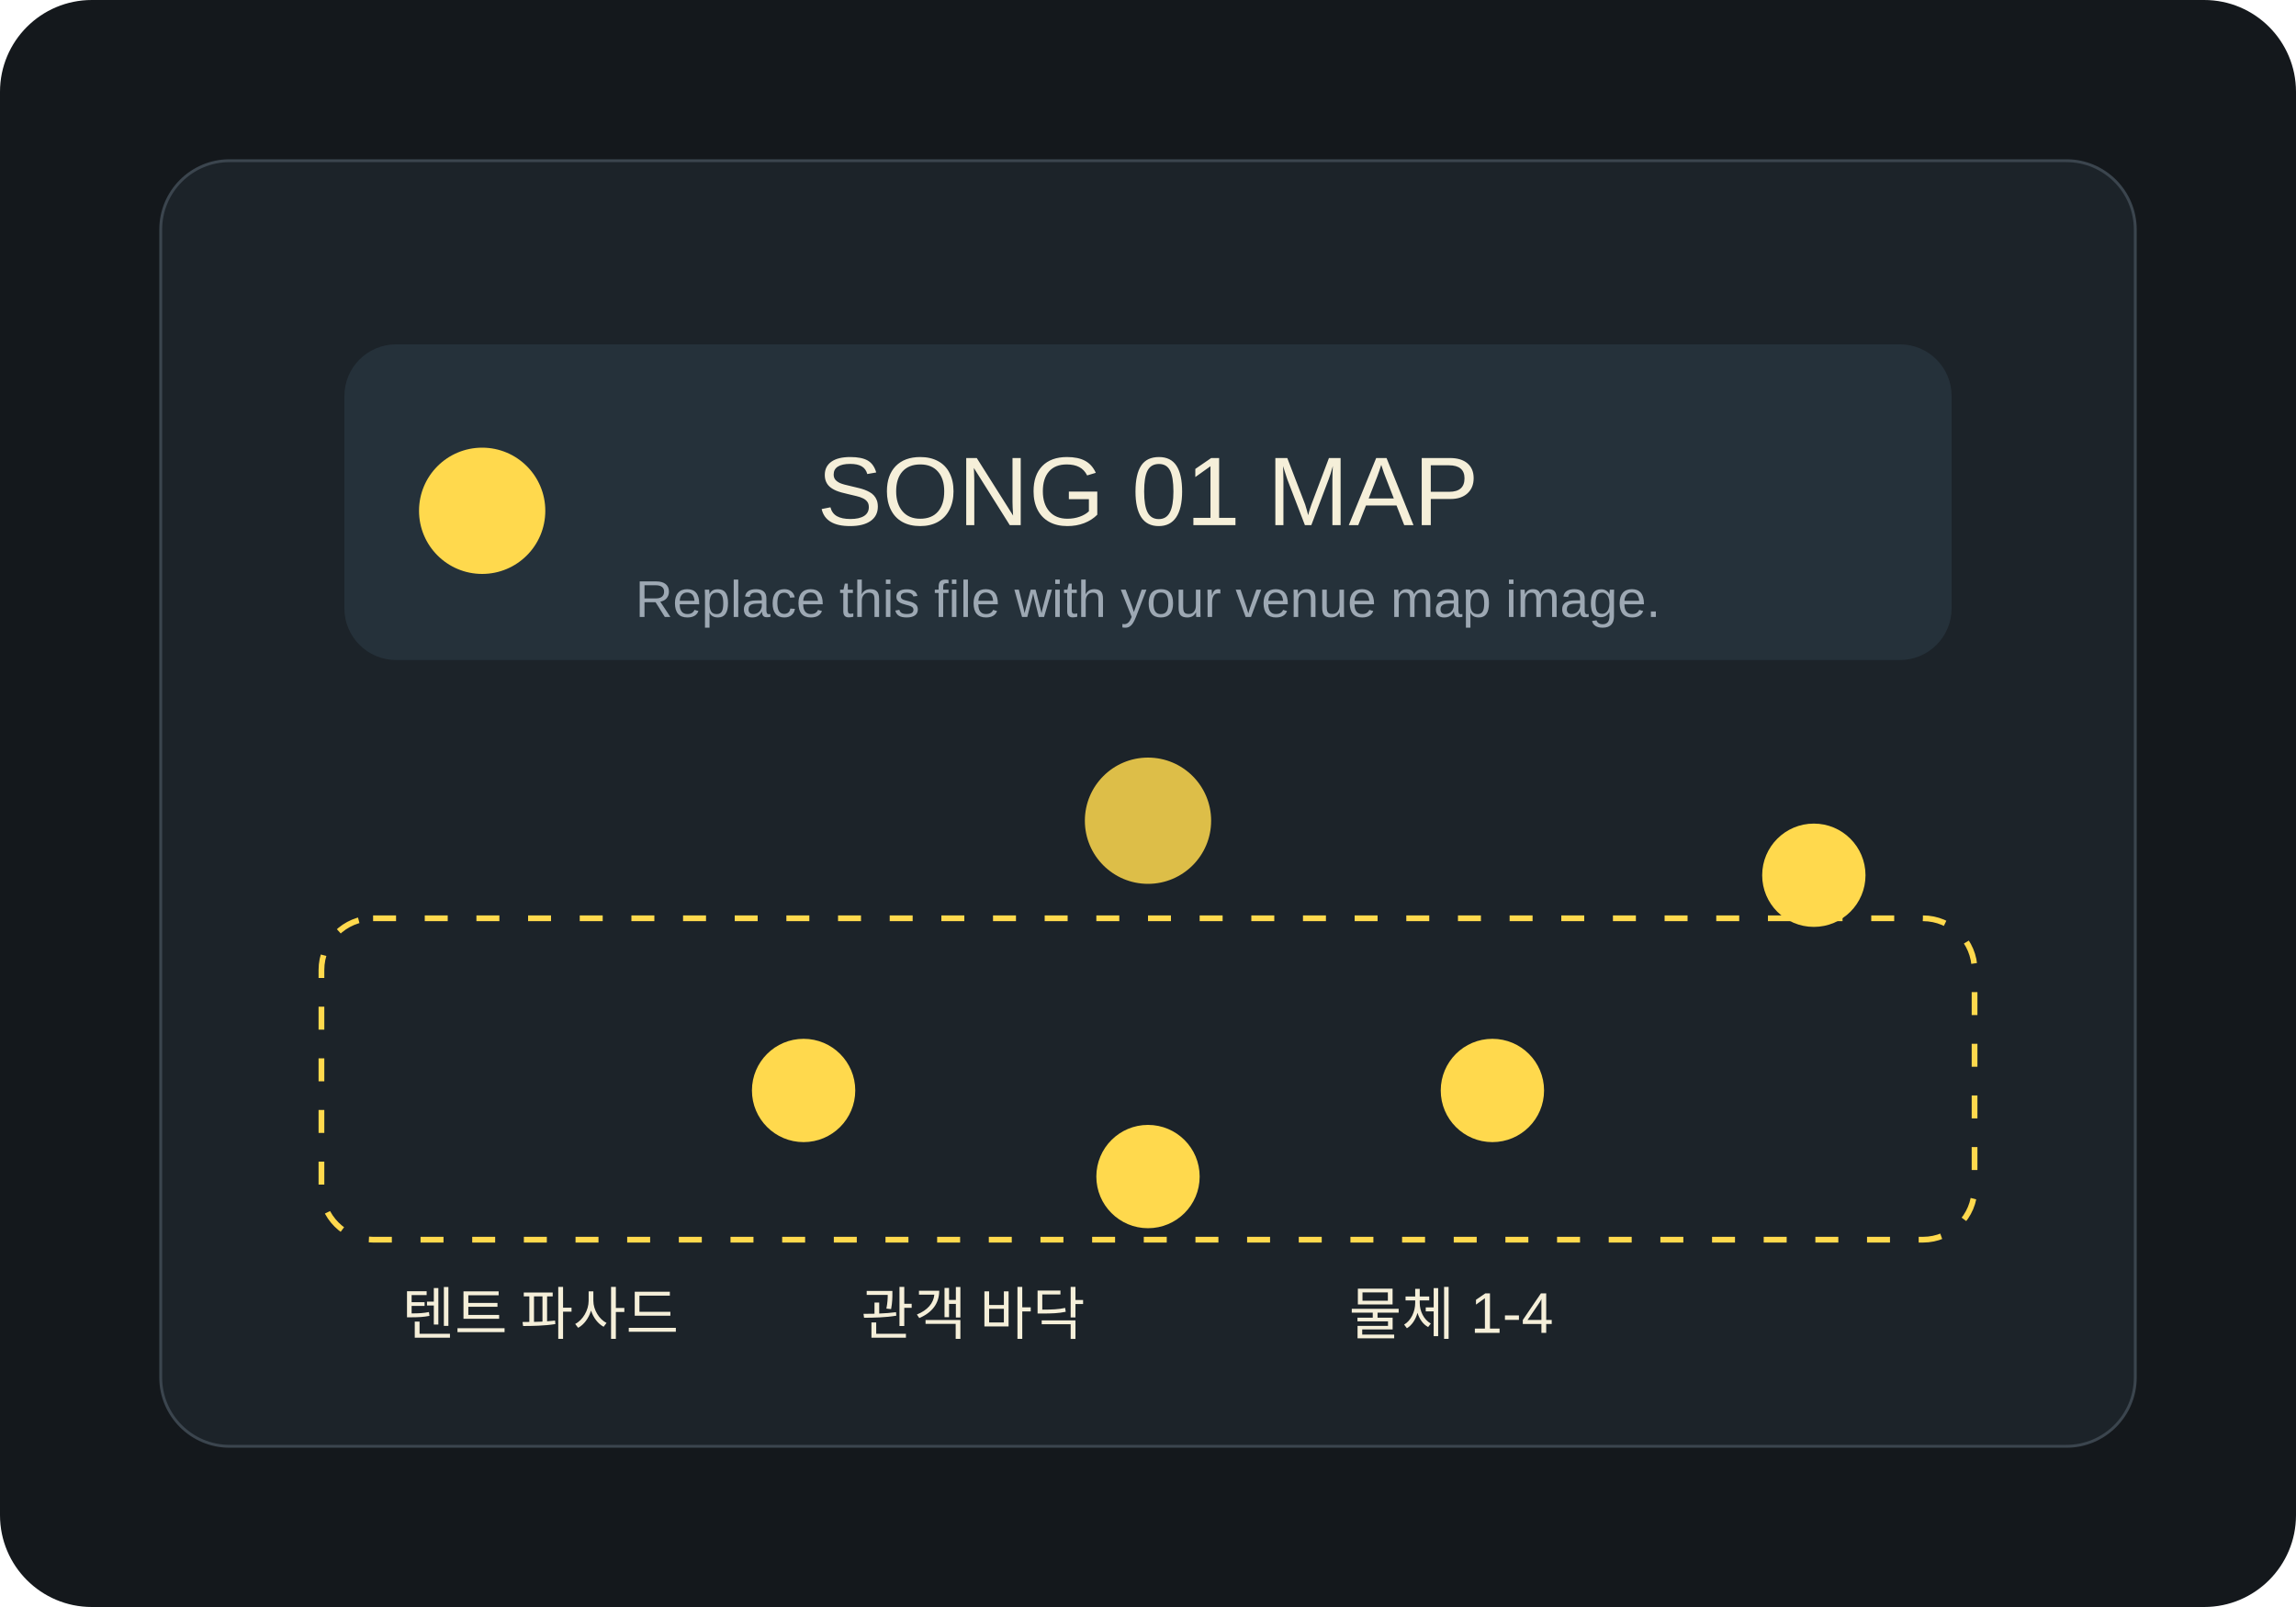
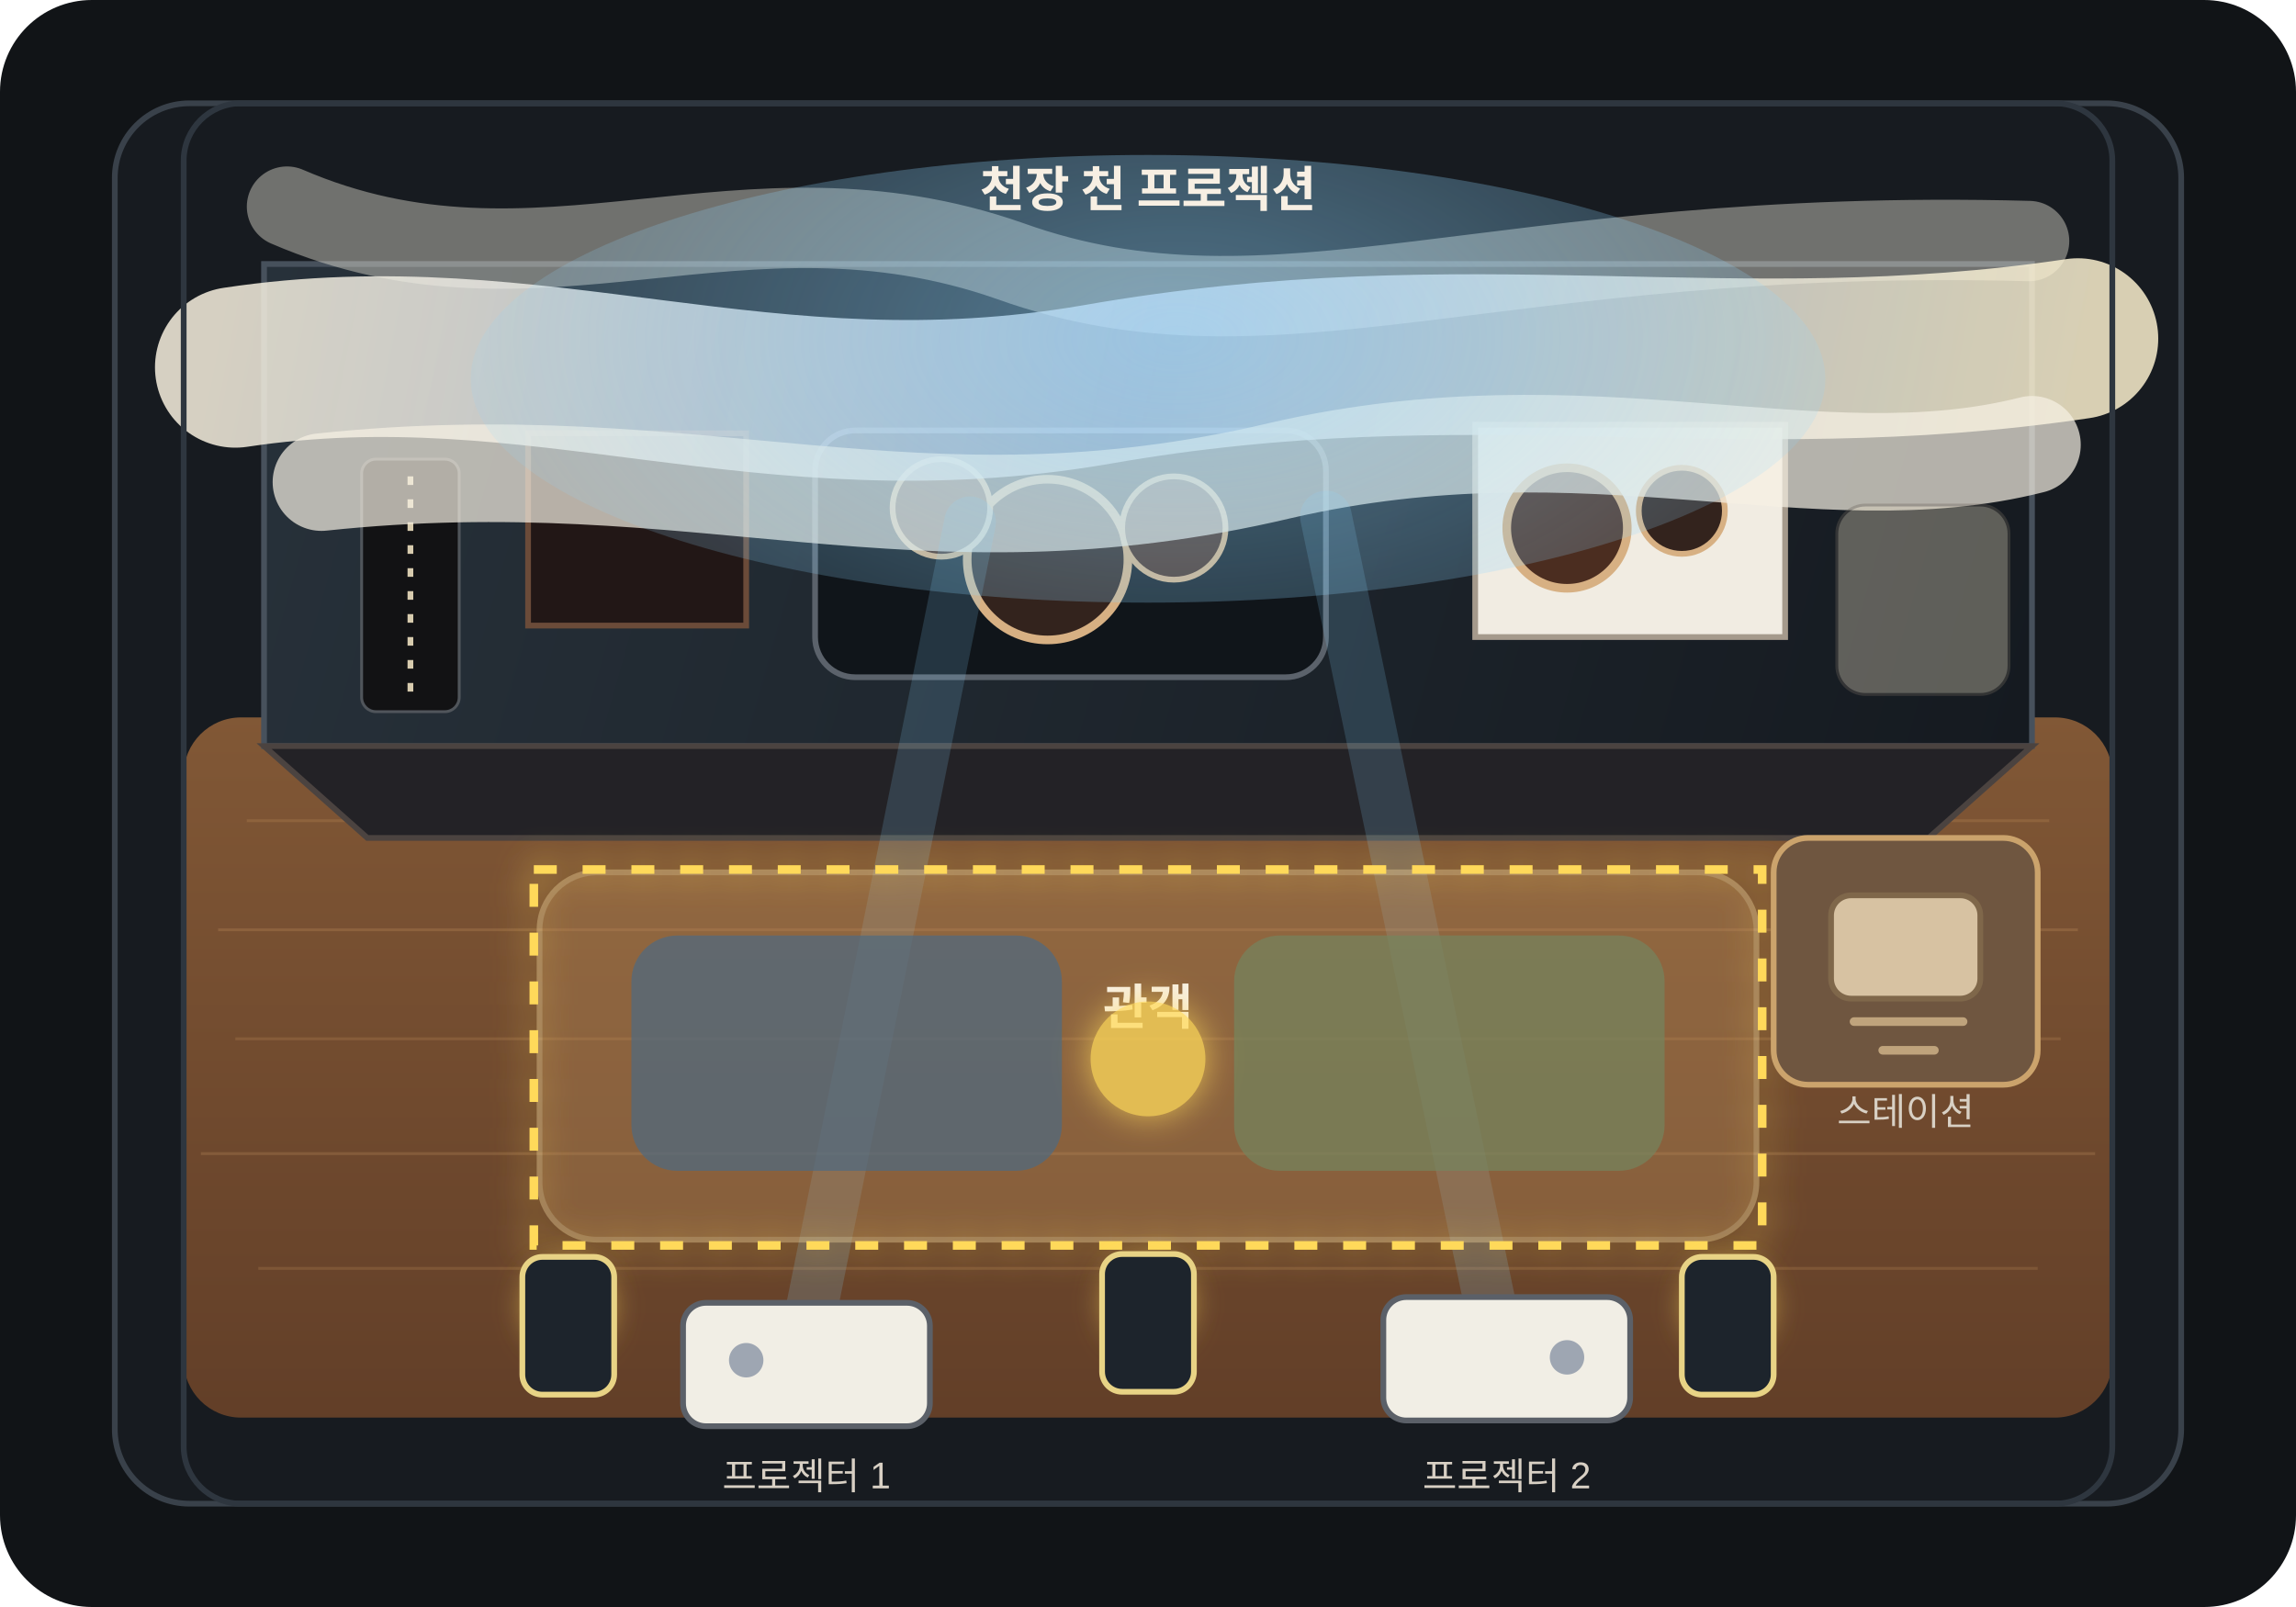
<svg xmlns="http://www.w3.org/2000/svg" viewBox="0 0 800 560" fill="none">
-   <rect width="800" height="560" rx="32" fill="#14181C" />
-   <rect x="56" y="56" width="688" height="448" rx="24" fill="#1C2329" stroke="#3B454E" />
-   <rect x="120" y="120" width="560" height="110" rx="18" fill="#25313A" />
-   <text x="400" y="183" text-anchor="middle" fill="#F5EFD9" font-size="34" font-family="Arial">SONG 01 MAP</text>
-   <text x="400" y="215" text-anchor="middle" fill="#9DA8B3" font-size="18" font-family="Arial">Replace this file with your venue map image.</text>
-   <circle cx="168" cy="178" r="22" fill="#FFD94D">
-     <animate attributeName="opacity" values="1;0.35;1" dur="1.8s" repeatCount="indefinite" />
+   <defs>
+     <linearGradient id="wood" x1="0" y1="140" x2="0" y2="560" gradientUnits="userSpaceOnUse">
+       <stop stop-color="#8F633C" />
+       <stop offset="1" stop-color="#5A3824" />
+     </linearGradient>
+     <linearGradient id="stage" x1="92" y1="84" x2="708" y2="258" gradientUnits="userSpaceOnUse">
+       <stop stop-color="#27313A" />
+       <stop offset="1" stop-color="#151A20" />
+     </linearGradient>
+     <linearGradient id="fabric" x1="86" y1="54" x2="714" y2="176" gradientUnits="userSpaceOnUse">
+       <stop stop-color="#F8F1DF" stop-opacity="0.96" />
+       <stop offset="0.5" stop-color="#DDEAFF" stop-opacity="0.82" />
+       <stop offset="1" stop-color="#FFF4D2" stop-opacity="0.94" />
+     </linearGradient>
+     <radialGradient id="beamGlow" cx="0" cy="0" r="1" gradientUnits="userSpaceOnUse" gradientTransform="translate(410 118) rotate(90) scale(190 350)">
+       <stop stop-color="#8FD6FF" stop-opacity="0.48" />
+       <stop offset="1" stop-color="#8FD6FF" stop-opacity="0" />
+     </radialGradient>
+     <filter id="softGlow" x="-40%" y="-40%" width="180%" height="180%">
+       <feGaussianBlur stdDeviation="6" result="blur" />
+       <feMerge>
+         <feMergeNode in="blur" />
+         <feMergeNode in="SourceGraphic" />
+       </feMerge>
+     </filter>
+     <style>
+       .label { font-family: Arial, sans-serif; font-size: 17px; font-weight: 700; fill: #F7EFE3; }
+       .small { font-family: Arial, sans-serif; font-size: 13px; fill: #D8D0C4; }
+       .tiny { font-family: Arial, sans-serif; font-size: 11px; fill: #EFE6D8; }
+       .zone { stroke: #FFD95A; stroke-width: 3; stroke-dasharray: 8 9; filter: url(#softGlow); }
+       .candidate { fill: #FFD95A; }
+     </style>
+   </defs>
+   <rect width="800" height="560" rx="32" fill="#111417" />
+   <rect x="40" y="36" width="720" height="488" rx="26" fill="#171B20" stroke="#39414A" stroke-width="2" />
+   <rect x="64" y="250" width="672" height="244" rx="20" fill="url(#wood)" />
+   <g opacity="0.22">
+     <path d="M86 286H714" stroke="#C9975D" />
+     <path d="M76 324H724" stroke="#D2A06A" />
+     <path d="M82 362H718" stroke="#C9975D" />
+     <path d="M70 402H730" stroke="#D2A06A" />
+     <path d="M90 442H710" stroke="#C9975D" />
+   </g>
+   <path d="M92 92H708V260H92V92Z" fill="url(#stage)" stroke="#47515C" stroke-width="2" />
+   <path d="M92 260H708L672 292H128L92 260Z" fill="#232226" stroke="#4B4340" stroke-width="2" />
+   <rect x="284" y="150" width="178" height="86" rx="14" fill="#10151A" stroke="#5B626B" stroke-width="2" />
+   <circle cx="365" cy="195" r="28" fill="#33231D" stroke="#D7B083" stroke-width="3" />
+   <circle cx="409" cy="184" r="18" fill="#4B2D20" stroke="#D7B083" stroke-width="2" />
+   <circle cx="328" cy="177" r="17" fill="#4B2D20" stroke="#D7B083" stroke-width="2" />
+   <path d="M514 148H622V222H514V148Z" fill="#F1ECE2" stroke="#A59A8C" stroke-width="2" />
+   <circle cx="546" cy="184" r="21" fill="#4B2D20" stroke="#D7B083" stroke-width="3" />
+   <circle cx="586" cy="178" r="15" fill="#33231D" stroke="#D7B083" stroke-width="2" />
+   <path d="M184 151H260V218H184V151Z" fill="#221716" stroke="#6B4B39" stroke-width="2" />
+   <rect x="126" y="160" width="34" height="88" rx="5" fill="#121214" stroke="#50555B" />
+   <path d="M143 166V242" stroke="#D7CBAE" stroke-width="2" stroke-dasharray="3 5" />
+   <path d="M100 72C188 110 258 58 352 91C444 124 521 79 707 84" stroke="#EBE7DA" stroke-width="28" stroke-linecap="round" opacity="0.42" />
+   <path d="M82 128C188 112 266 154 382 134C513 111 603 136 724 118" stroke="url(#fabric)" stroke-width="56" stroke-linecap="round" opacity="0.88" />
+   <path d="M112 168C244 154 319 194 446 164C554 139 633 174 708 155" stroke="#F7F1E4" stroke-width="34" stroke-linecap="round" opacity="0.7" />
+   <ellipse cx="400" cy="132" rx="236" ry="78" fill="url(#beamGlow)" />
+   <text x="400" y="72" text-anchor="middle" class="label">천장 천 프로젝션</text>
+   <path d="M280 470L338 182" stroke="#8BD7FF" stroke-width="18" stroke-linecap="round" opacity="0.17" />
+   <path d="M522 468L462 180" stroke="#8BD7FF" stroke-width="18" stroke-linecap="round" opacity="0.17" />
+   <rect x="238" y="454" width="86" height="43" rx="8" fill="#F1EEE5" stroke="#5B6068" stroke-width="2" />
+   <circle cx="260" cy="474" r="6" fill="#9EA6B2" />
+   <rect x="482" y="452" width="86" height="43" rx="8" fill="#F1EEE5" stroke="#5B6068" stroke-width="2" />
+   <circle cx="546" cy="473" r="6" fill="#9EA6B2" />
+   <text x="281" y="519" text-anchor="middle" class="small">프로젝터 1</text>
+   <text x="525" y="519" text-anchor="middle" class="small">프로젝터 2</text>
+   <rect x="188" y="304" width="424" height="128" rx="20" fill="#B68A57" opacity="0.38" stroke="#ECD3A2" stroke-width="2" />
+   <rect x="220" y="326" width="150" height="82" rx="16" fill="#4D6A82" opacity="0.7" />
+   <rect x="430" y="326" width="150" height="82" rx="16" fill="#74845E" opacity="0.7" />
+   <path class="zone" d="M186 303H614V434H186V303Z" fill="none" />
+   <text x="400" y="357" text-anchor="middle" class="label">관객</text>
+   <g filter="url(#softGlow)">
+     <circle class="candidate" cx="198" cy="455" r="13" />
+     <circle class="candidate" cx="602" cy="455" r="13" />
+     <circle class="candidate" cx="400" cy="454" r="13" />
+   </g>
+   <rect x="182" y="438" width="32" height="48" rx="7" fill="#1D242C" stroke="#E8D385" stroke-width="2" />
+   <rect x="586" y="438" width="32" height="48" rx="7" fill="#1D242C" stroke="#E8D385" stroke-width="2" />
+   <rect x="384" y="437" width="32" height="48" rx="7" fill="#1D242C" stroke="#E8D385" stroke-width="2" />
+   <rect x="618" y="292" width="92" height="86" rx="12" fill="#6F5640" stroke="#CBA36C" stroke-width="2" />
+   <rect x="638" y="312" width="52" height="36" rx="7" fill="#D7C2A2" stroke="#7F674A" stroke-width="2" />
+   <path d="M646 356H684" stroke="#BFA37C" stroke-width="3" stroke-linecap="round" />
+   <path d="M656 366H674" stroke="#BFA37C" stroke-width="3" stroke-linecap="round" />
+   <text x="664" y="392" text-anchor="middle" class="small">스테이션</text>
+   <rect x="640" y="176" width="60" height="66" rx="10" fill="#E9DCC4" opacity="0.35" stroke="#6A6258" />
+   <circle cx="400" cy="369" r="20" fill="#FFD95A" opacity="0.75" filter="url(#softGlow)">
+     <animate attributeName="opacity" values="0.8;0.28;0.8" dur="2.4s" repeatCount="indefinite" />
  </circle>
-   <circle cx="632" cy="305" r="18" fill="#FFD94D" />
-   <circle cx="280" cy="380" r="18" fill="#FFD94D" />
-   <circle cx="400" cy="410" r="18" fill="#FFD94D" />
-   <circle cx="520" cy="380" r="18" fill="#FFD94D" />
-   <circle cx="400" cy="286" r="22" fill="#FFD94D" opacity="0.85" />
-   <text x="140" y="465" fill="#F5EFD9" font-size="20" font-family="Arial">텐트 파사드</text>
-   <text x="300" y="465" fill="#F5EFD9" font-size="20" font-family="Arial">관객 바닥</text>
-   <text x="470" y="465" fill="#F5EFD9" font-size="20" font-family="Arial">물체 1-4</text>
-   <rect x="112" y="320" width="576" height="112" rx="18" stroke="#FFD94D" stroke-width="2" stroke-dasharray="8 10" />
+   <rect x="64" y="36" width="672" height="488" rx="20" stroke="#2E363F" stroke-width="2" />
</svg>
